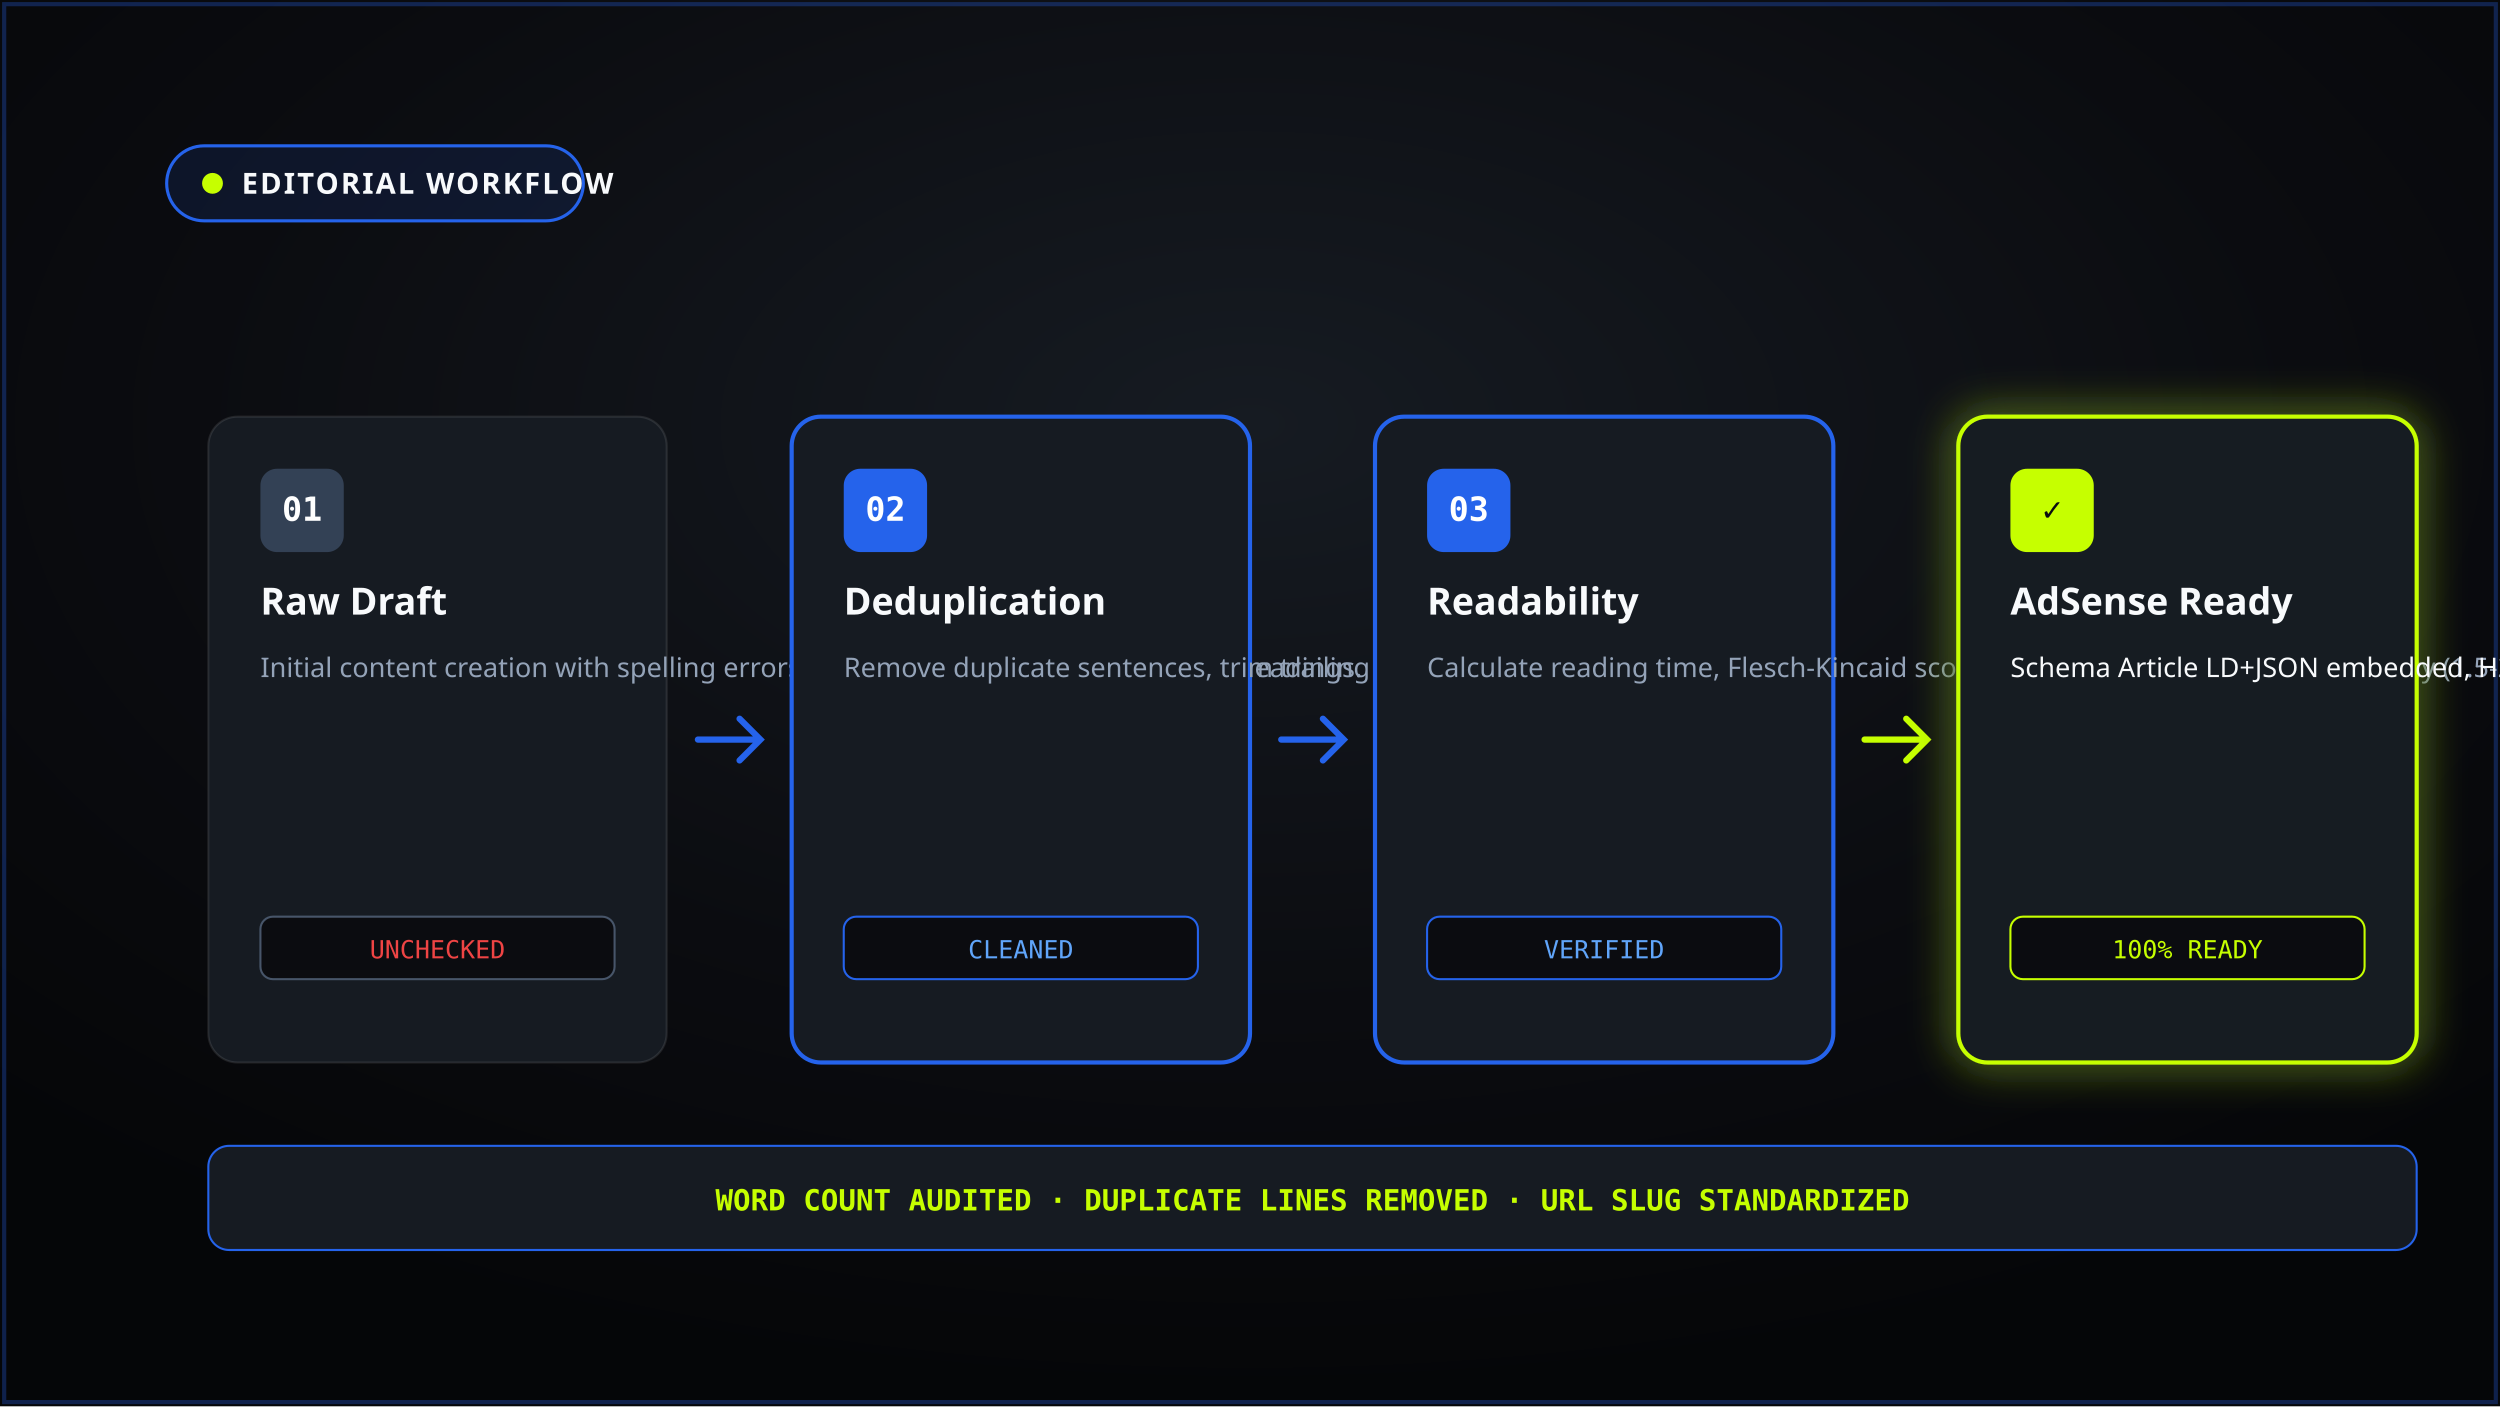
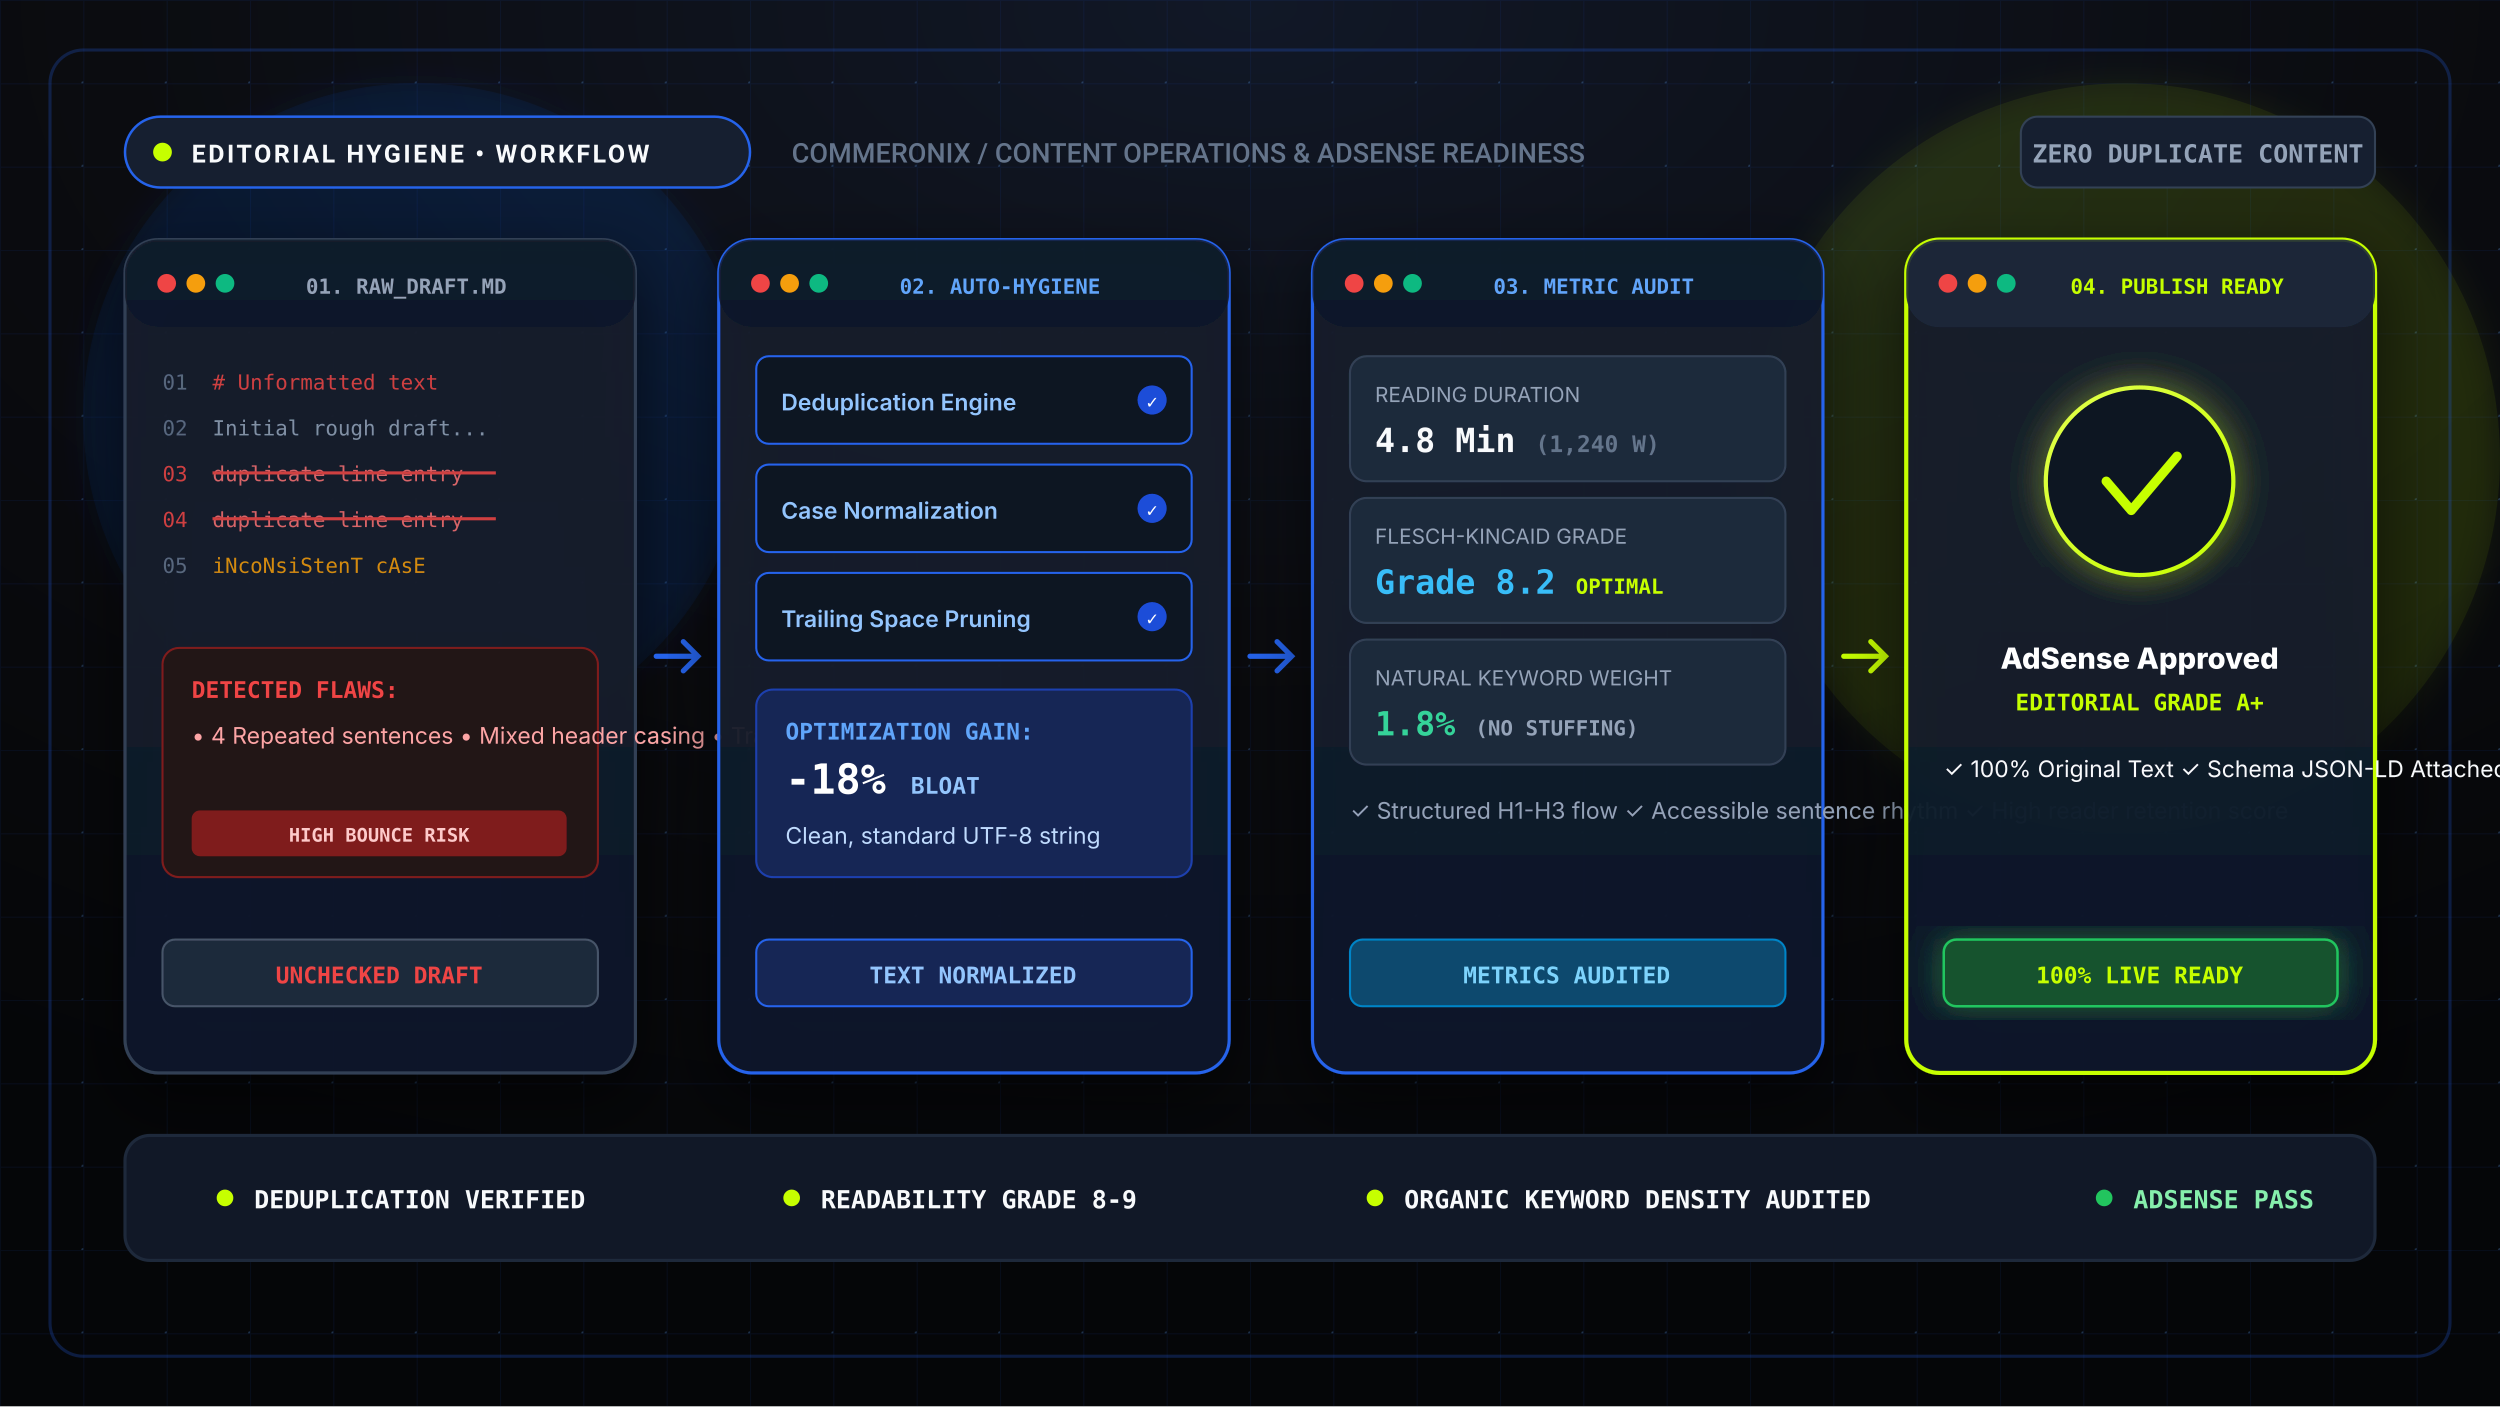
<svg xmlns="http://www.w3.org/2000/svg" viewBox="0 0 1200 675" width="1200" height="675" fill="none">
  <defs>
-     <radialGradient id="bgGrad5" cx="50%" cy="30%" r="70%">
-       <stop offset="0%" stop-color="#161B22" />
-       <stop offset="60%" stop-color="#0B0C10" />
+     <radialGradient id="bg-radial-w" cx="50%" cy="0%" r="90%">
+       <stop offset="0%" stop-color="#111827" />
+       <stop offset="50%" stop-color="#0B0C10" />
      <stop offset="100%" stop-color="#050608" />
    </radialGradient>
-     <filter id="glow5" x="-20%" y="-20%" width="140%" height="140%">
-       <feGaussianBlur stdDeviation="10" result="blur" />
+     <linearGradient id="cobalt-grad-w" x1="0%" y1="0%" x2="100%" y2="100%">
+       <stop offset="0%" stop-color="#60A5FA" />
+       <stop offset="50%" stop-color="#2563EB" />
+       <stop offset="100%" stop-color="#1D4ED8" />
+     </linearGradient>
+     <linearGradient id="lime-grad-w" x1="0%" y1="0%" x2="100%" y2="100%">
+       <stop offset="0%" stop-color="#E2FF4D" />
+       <stop offset="100%" stop-color="#C6FF00" />
+     </linearGradient>
+     <linearGradient id="card-grad-w" x1="0%" y1="0%" x2="0%" y2="100%">
+       <stop offset="0%" stop-color="#161F30" stop-opacity="0.9" />
+       <stop offset="100%" stop-color="#0F172A" stop-opacity="0.95" />
+     </linearGradient>
+     <filter id="soft-glow-w" x="-20%" y="-20%" width="140%" height="140%">
+       <feGaussianBlur stdDeviation="8" result="blur" />
      <feMerge>
        <feMergeNode in="blur" />
        <feMergeNode in="SourceGraphic" />
      </feMerge>
    </filter>
+     <filter id="box-shadow-w" x="-10%" y="-10%" width="120%" height="120%">
+       <feDropShadow dx="0" dy="12" stdDeviation="16" flood-color="#000000" flood-opacity="0.6" />
+     </filter>
+     <pattern id="tech-grid-w" width="40" height="40" patternUnits="userSpaceOnUse">
+       <path d="M 40 0 L 0 0 0 40" fill="none" stroke="#2563EB" stroke-width="1" stroke-opacity="0.08" />
+       <circle cx="40" cy="40" r="1" fill="#60A5FA" fill-opacity="0.25" />
+     </pattern>
  </defs>
-   <rect width="1200" height="675" fill="url(#bgGrad5)" />
-   <rect x="2" y="2" width="1196" height="671" stroke="#2563EB" stroke-width="2" stroke-opacity="0.3" />
-   <rect x="80" y="70" width="200" height="36" rx="18" fill="rgba(37,99,235,0.12)" stroke="#2563EB" stroke-width="1.5" />
-   <circle cx="102" cy="88" r="5" fill="#C6FF00" />
-   <text x="116" y="93" fill="#F8FAFC" font-family="'Plus Jakarta Sans', sans-serif" font-size="14" font-weight="700" letter-spacing="1">EDITORIAL WORKFLOW</text>
-   <rect x="100" y="200" width="220" height="310" rx="14" fill="#161B22" stroke="rgba(255,255,255,0.1)" />
-   <rect x="125" y="225" width="40" height="40" rx="8" fill="#334155" />
-   <text x="145" y="250" text-anchor="middle" fill="#FFFFFF" font-family="'JetBrains Mono', monospace" font-size="16" font-weight="700">01</text>
-   <text x="125" y="295" fill="#F8FAFC" font-family="'Plus Jakarta Sans', sans-serif" font-size="18" font-weight="700">Raw Draft</text>
-   <text x="125" y="325" fill="#94A3B8" font-family="'Plus Jakarta Sans', sans-serif" font-size="13">Initial content creation with spelling errors, duplicate lines, and unformatted headings.</text>
-   <rect x="125" y="440" width="170" height="30" rx="6" fill="#0B0C10" stroke="#475569" stroke-width="1" />
-   <text x="210" y="460" text-anchor="middle" fill="#EF4444" font-family="'JetBrains Mono', monospace" font-size="12">UNCHECKED</text>
-   <path d="M 335 355 L 365 355 M 355 345 L 365 355 L 355 365" stroke="#2563EB" stroke-width="3" stroke-linecap="round" />
-   <rect x="380" y="200" width="220" height="310" rx="14" fill="#161B22" stroke="#2563EB" stroke-width="2" />
-   <rect x="405" y="225" width="40" height="40" rx="8" fill="#2563EB" />
-   <text x="425" y="250" text-anchor="middle" fill="#FFFFFF" font-family="'JetBrains Mono', monospace" font-size="16" font-weight="700">02</text>
-   <text x="405" y="295" fill="#F8FAFC" font-family="'Plus Jakarta Sans', sans-serif" font-size="18" font-weight="700">Deduplication</text>
-   <text x="405" y="325" fill="#94A3B8" font-family="'Plus Jakarta Sans', sans-serif" font-size="13">Remove duplicate sentences, trim trailing spaces, and normalize title casing.</text>
-   <rect x="405" y="440" width="170" height="30" rx="6" fill="#0B0C10" stroke="#2563EB" stroke-width="1" />
-   <text x="490" y="460" text-anchor="middle" fill="#60A5FA" font-family="'JetBrains Mono', monospace" font-size="12">CLEANED</text>
-   <path d="M 615 355 L 645 355 M 635 345 L 645 355 L 635 365" stroke="#2563EB" stroke-width="3" stroke-linecap="round" />
-   <rect x="660" y="200" width="220" height="310" rx="14" fill="#161B22" stroke="#2563EB" stroke-width="2" />
-   <rect x="685" y="225" width="40" height="40" rx="8" fill="#2563EB" />
-   <text x="705" y="250" text-anchor="middle" fill="#FFFFFF" font-family="'JetBrains Mono', monospace" font-size="16" font-weight="700">03</text>
-   <text x="685" y="295" fill="#F8FAFC" font-family="'Plus Jakarta Sans', sans-serif" font-size="18" font-weight="700">Readability</text>
-   <text x="685" y="325" fill="#94A3B8" font-family="'Plus Jakarta Sans', sans-serif" font-size="13">Calculate reading time, Flesch-Kincaid score, and verify natural keyword density (1.5-2%).</text>
-   <rect x="685" y="440" width="170" height="30" rx="6" fill="#0B0C10" stroke="#2563EB" stroke-width="1" />
-   <text x="770" y="460" text-anchor="middle" fill="#60A5FA" font-family="'JetBrains Mono', monospace" font-size="12">VERIFIED</text>
-   <path d="M 895 355 L 925 355 M 915 345 L 925 355 L 915 365" stroke="#C6FF00" stroke-width="3" stroke-linecap="round" />
-   <rect x="940" y="200" width="220" height="310" rx="14" fill="#161B22" stroke="#C6FF00" stroke-width="2" filter="url(#glow5)" />
-   <rect x="965" y="225" width="40" height="40" rx="8" fill="#C6FF00" />
-   <text x="985" y="250" text-anchor="middle" fill="#0B0C10" font-family="'JetBrains Mono', monospace" font-size="16" font-weight="800">✓</text>
-   <text x="965" y="295" fill="#F8FAFC" font-family="'Plus Jakarta Sans', sans-serif" font-size="18" font-weight="700">AdSense Ready</text>
-   <text x="965" y="325" fill="#F8FAFC" font-family="'Plus Jakarta Sans', sans-serif" font-size="13">Schema Article LD+JSON embedded, H1-H3 hierarchy locked, ready for indexing.</text>
-   <rect x="965" y="440" width="170" height="30" rx="6" fill="#0B0C10" stroke="#C6FF00" stroke-width="1" />
-   <text x="1050" y="460" text-anchor="middle" fill="#C6FF00" font-family="'JetBrains Mono', monospace" font-size="12">100% READY</text>
-   <rect x="100" y="550" width="1060" height="50" rx="10" fill="#161B22" stroke="#2563EB" stroke-width="1" />
-   <text x="630" y="581" text-anchor="middle" fill="#C6FF00" font-family="'JetBrains Mono', monospace" font-size="14" font-weight="700">WORD COUNT AUDITED · DUPLICATE LINES REMOVED · URL SLUG STANDARDIZED</text>
+   <rect width="1200" height="675" fill="url(#bg-radial-w)" />
+   <rect width="1200" height="675" fill="url(#tech-grid-w)" />
+   <circle cx="200" cy="200" r="160" fill="#2563EB" fill-opacity="0.08" filter="url(#soft-glow-w)" />
+   <circle cx="1020" cy="220" r="180" fill="#C6FF00" fill-opacity="0.07" filter="url(#soft-glow-w)" />
+   <rect x="24" y="24" width="1152" height="627" rx="16" stroke="#2563EB" stroke-opacity="0.25" stroke-width="1.5" />
+   <g transform="translate(60, 56)">
+     <rect x="0" y="0" width="300" height="34" rx="17" fill="#161F30" stroke="#2563EB" stroke-width="1.2" />
+     <circle cx="18" cy="17" r="4.5" fill="#C6FF00" />
+     <text x="32" y="22" fill="#F8FAFC" font-family="-apple-system, BlinkMacSystemFont, 'Segoe UI', Roboto, sans-serif" font-size="12" font-weight="700" letter-spacing="1.2">EDITORIAL HYGIENE • WORKFLOW</text>
+     <text x="320" y="22" fill="#64748B" font-family="-apple-system, BlinkMacSystemFont, 'Segoe UI', Roboto, sans-serif" font-size="13" font-weight="500">COMMERONIX / CONTENT OPERATIONS &amp; ADSENSE READINESS</text>
+     <rect x="910" y="0" width="170" height="34" rx="8" fill="#161F30" stroke="#334155" stroke-width="1" />
+     <text x="995" y="22" text-anchor="middle" fill="#94A3B8" font-family="'JetBrains Mono', monospace" font-size="12" font-weight="600">ZERO DUPLICATE CONTENT</text>
+   </g>
+   <g transform="translate(60, 115)" filter="url(#box-shadow-w)">
+     <rect width="245" height="400" rx="16" fill="url(#card-grad-w)" stroke="#334155" stroke-width="1.5" />
+     <rect x="0" y="0" width="245" height="42" rx="16" fill="#111827" fill-opacity="0.8" />
+     <circle cx="20" cy="21" r="4.5" fill="#EF4444" />
+     <circle cx="34" cy="21" r="4.5" fill="#F59E0B" />
+     <circle cx="48" cy="21" r="4.5" fill="#10B981" />
+     <text x="135" y="26" text-anchor="middle" fill="#94A3B8" font-family="'JetBrains Mono', monospace" font-size="10" font-weight="600">01. RAW_DRAFT.MD</text>
+     <g transform="translate(18, 56)">
+       <g opacity="0.85">
+         <text x="0" y="16" fill="#64748B" font-family="'JetBrains Mono', monospace" font-size="10">01</text>
+         <text x="24" y="16" fill="#EF4444" font-family="'JetBrains Mono', monospace" font-size="10"># Unformatted text</text>
+         <text x="0" y="38" fill="#64748B" font-family="'JetBrains Mono', monospace" font-size="10">02</text>
+         <text x="24" y="38" fill="#94A3B8" font-family="'JetBrains Mono', monospace" font-size="10">Initial rough draft...</text>
+         <text x="0" y="60" fill="#EF4444" font-family="'JetBrains Mono', monospace" font-size="10">03</text>
+         <text x="24" y="60" fill="#F87171" font-family="'JetBrains Mono', monospace" font-size="10">duplicate line entry</text>
+         <line x1="24" y1="56" x2="160" y2="56" stroke="#EF4444" stroke-width="1.5" />
+         <text x="0" y="82" fill="#EF4444" font-family="'JetBrains Mono', monospace" font-size="10">04</text>
+         <text x="24" y="82" fill="#F87171" font-family="'JetBrains Mono', monospace" font-size="10">duplicate line entry</text>
+         <line x1="24" y1="78" x2="160" y2="78" stroke="#EF4444" stroke-width="1.5" />
+         <text x="0" y="104" fill="#64748B" font-family="'JetBrains Mono', monospace" font-size="10">05</text>
+         <text x="24" y="104" fill="#F59E0B" font-family="'JetBrains Mono', monospace" font-size="10">iNcoNsiStenT cAsE</text>
+       </g>
+       <rect x="0" y="140" width="209" height="110" rx="8" fill="#241215" stroke="#7F1D1D" stroke-width="1" />
+       <text x="14" y="164" fill="#EF4444" font-family="'JetBrains Mono', monospace" font-size="11" font-weight="700">DETECTED FLAWS:</text>
+       <text x="14" y="186" fill="#FCA5A5" font-family="-apple-system, BlinkMacSystemFont, sans-serif" font-size="11">
+         • 4 Repeated sentences<br />
+         • Mixed header casing<br />
+         • Trailing whitespace bloat
+       </text>
+       <rect x="14" y="218" width="180" height="22" rx="4" fill="#7F1D1D" />
+       <text x="104" y="233" text-anchor="middle" fill="#FECACA" font-family="'JetBrains Mono', monospace" font-size="9" font-weight="700">HIGH BOUNCE RISK</text>
+       <rect x="0" y="280" width="209" height="32" rx="6" fill="#1E293B" stroke="#475569" stroke-width="1" />
+       <text x="104" y="301" text-anchor="middle" fill="#EF4444" font-family="'JetBrains Mono', monospace" font-size="11" font-weight="700">UNCHECKED DRAFT</text>
+     </g>
+   </g>
+   <path d="M 315 315 L 335 315 M 328 308 L 335 315 L 328 322" stroke="#2563EB" stroke-width="2.5" stroke-linecap="round" />
+   <g transform="translate(345, 115)" filter="url(#box-shadow-w)">
+     <rect width="245" height="400" rx="16" fill="url(#card-grad-w)" stroke="#2563EB" stroke-width="1.5" />
+     <rect x="0" y="0" width="245" height="42" rx="16" fill="#111827" fill-opacity="0.8" />
+     <circle cx="20" cy="21" r="4.5" fill="#EF4444" />
+     <circle cx="34" cy="21" r="4.5" fill="#F59E0B" />
+     <circle cx="48" cy="21" r="4.5" fill="#10B981" />
+     <text x="135" y="26" text-anchor="middle" fill="#60A5FA" font-family="'JetBrains Mono', monospace" font-size="10" font-weight="700">02. AUTO-HYGIENE</text>
+     <g transform="translate(18, 56)">
+       <g transform="translate(0, 0)">
+         <rect width="209" height="42" rx="6" fill="#0B1324" stroke="#2563EB" stroke-width="1" />
+         <text x="12" y="26" fill="#93C5FD" font-family="-apple-system, BlinkMacSystemFont, sans-serif" font-size="11" font-weight="600">Deduplication Engine</text>
+         <circle cx="190" cy="21" r="7" fill="#1D4ED8" />
+         <text x="190" y="25" text-anchor="middle" fill="#FFFFFF" font-family="'JetBrains Mono', monospace" font-size="9">✓</text>
+       </g>
+       <g transform="translate(0, 52)">
+         <rect width="209" height="42" rx="6" fill="#0B1324" stroke="#2563EB" stroke-width="1" />
+         <text x="12" y="26" fill="#93C5FD" font-family="-apple-system, BlinkMacSystemFont, sans-serif" font-size="11" font-weight="600">Case Normalization</text>
+         <circle cx="190" cy="21" r="7" fill="#1D4ED8" />
+         <text x="190" y="25" text-anchor="middle" fill="#FFFFFF" font-family="'JetBrains Mono', monospace" font-size="9">✓</text>
+       </g>
+       <g transform="translate(0, 104)">
+         <rect width="209" height="42" rx="6" fill="#0B1324" stroke="#2563EB" stroke-width="1" />
+         <text x="12" y="26" fill="#93C5FD" font-family="-apple-system, BlinkMacSystemFont, sans-serif" font-size="11" font-weight="600">Trailing Space Pruning</text>
+         <circle cx="190" cy="21" r="7" fill="#1D4ED8" />
+         <text x="190" y="25" text-anchor="middle" fill="#FFFFFF" font-family="'JetBrains Mono', monospace" font-size="9">✓</text>
+       </g>
+       <g transform="translate(0, 160)">
+         <rect width="209" height="90" rx="8" fill="#172554" stroke="#1E40AF" stroke-width="1" />
+         <text x="14" y="24" fill="#60A5FA" font-family="'JetBrains Mono', monospace" font-size="11" font-weight="700">OPTIMIZATION GAIN:</text>
+         <text x="14" y="50" fill="#FFFFFF" font-family="'JetBrains Mono', monospace" font-size="20" font-weight="800">-18% <tspan fill="#93C5FD" font-size="11">BLOAT</tspan>
+         </text>
+         <text x="14" y="74" fill="#BFDBFE" font-family="-apple-system, BlinkMacSystemFont, sans-serif" font-size="11">Clean, standard UTF-8 string</text>
+       </g>
+       <rect x="0" y="280" width="209" height="32" rx="6" fill="#172554" stroke="#2563EB" stroke-width="1" />
+       <text x="104" y="301" text-anchor="middle" fill="#93C5FD" font-family="'JetBrains Mono', monospace" font-size="11" font-weight="700">TEXT NORMALIZED</text>
+     </g>
+   </g>
+   <path d="M 600 315 L 620 315 M 613 308 L 620 315 L 613 322" stroke="#2563EB" stroke-width="2.5" stroke-linecap="round" />
+   <g transform="translate(630, 115)" filter="url(#box-shadow-w)">
+     <rect width="245" height="400" rx="16" fill="url(#card-grad-w)" stroke="#2563EB" stroke-width="1.5" />
+     <rect x="0" y="0" width="245" height="42" rx="16" fill="#111827" fill-opacity="0.8" />
+     <circle cx="20" cy="21" r="4.5" fill="#EF4444" />
+     <circle cx="34" cy="21" r="4.5" fill="#F59E0B" />
+     <circle cx="48" cy="21" r="4.5" fill="#10B981" />
+     <text x="135" y="26" text-anchor="middle" fill="#60A5FA" font-family="'JetBrains Mono', monospace" font-size="10" font-weight="700">03. METRIC AUDIT</text>
+     <g transform="translate(18, 56)">
+       <g transform="translate(0, 0)">
+         <rect width="209" height="60" rx="8" fill="#1E293B" stroke="#334155" stroke-width="1" />
+         <text x="12" y="22" fill="#94A3B8" font-family="-apple-system, BlinkMacSystemFont, sans-serif" font-size="10">READING DURATION</text>
+         <text x="12" y="46" fill="#F8FAFC" font-family="'JetBrains Mono', monospace" font-size="16" font-weight="700">4.8 Min <tspan fill="#64748B" font-size="11">(1,240 W)</tspan>
+         </text>
+       </g>
+       <g transform="translate(0, 68)">
+         <rect width="209" height="60" rx="8" fill="#1E293B" stroke="#334155" stroke-width="1" />
+         <text x="12" y="22" fill="#94A3B8" font-family="-apple-system, BlinkMacSystemFont, sans-serif" font-size="10">FLESCH-KINCAID GRADE</text>
+         <text x="12" y="46" fill="#38BDF8" font-family="'JetBrains Mono', monospace" font-size="16" font-weight="700">Grade 8.2 <tspan fill="#C6FF00" font-size="10">OPTIMAL</tspan>
+         </text>
+       </g>
+       <g transform="translate(0, 136)">
+         <rect width="209" height="60" rx="8" fill="#1E293B" stroke="#334155" stroke-width="1" />
+         <text x="12" y="22" fill="#94A3B8" font-family="-apple-system, BlinkMacSystemFont, sans-serif" font-size="10">NATURAL KEYWORD WEIGHT</text>
+         <text x="12" y="46" fill="#34D399" font-family="'JetBrains Mono', monospace" font-size="16" font-weight="700">1.8% <tspan fill="#94A3B8" font-size="10">(NO STUFFING)</tspan>
+         </text>
+       </g>
+       <g transform="translate(0, 206)">
+         <text x="0" y="16" fill="#94A3B8" font-family="-apple-system, BlinkMacSystemFont, sans-serif" font-size="11">
+           ✓ Structured H1-H3 flow<br />
+           ✓ Accessible sentence rhythm<br />
+           ✓ High reader retention score
+         </text>
+       </g>
+       <rect x="0" y="280" width="209" height="32" rx="6" fill="#0C4A6E" stroke="#0284C7" stroke-width="1" />
+       <text x="104" y="301" text-anchor="middle" fill="#7DD3FC" font-family="'JetBrains Mono', monospace" font-size="11" font-weight="700">METRICS AUDITED</text>
+     </g>
+   </g>
+   <path d="M 885 315 L 905 315 M 898 308 L 905 315 L 898 322" stroke="#C6FF00" stroke-width="2.5" stroke-linecap="round" />
+   <g transform="translate(915, 115)" filter="url(#box-shadow-w)">
+     <rect width="225" height="400" rx="16" fill="url(#card-grad-w)" stroke="#C6FF00" stroke-width="2" />
+     <rect x="0" y="0" width="225" height="42" rx="16" fill="#1E293B" fill-opacity="0.9" />
+     <circle cx="20" cy="21" r="4.5" fill="#EF4444" />
+     <circle cx="34" cy="21" r="4.5" fill="#F59E0B" />
+     <circle cx="48" cy="21" r="4.5" fill="#10B981" />
+     <text x="130" y="26" text-anchor="middle" fill="#C6FF00" font-family="'JetBrains Mono', monospace" font-size="10" font-weight="800">04. PUBLISH READY</text>
+     <g transform="translate(18, 56)">
+       <g transform="translate(94, 60)">
+         <circle cx="0" cy="0" r="45" fill="#0B1324" stroke="url(#lime-grad-w)" stroke-width="2" filter="url(#soft-glow-w)" />
+         <path d="M -16 0 L -4 14 L 18 -12" fill="none" stroke="#C6FF00" stroke-width="4.5" stroke-linecap="round" stroke-linejoin="round" />
+       </g>
+       <g transform="translate(0, 130)">
+         <text x="94" y="20" text-anchor="middle" fill="#FFFFFF" font-family="-apple-system, BlinkMacSystemFont, sans-serif" font-size="14" font-weight="800">AdSense Approved</text>
+         <text x="94" y="40" text-anchor="middle" fill="#C6FF00" font-family="'JetBrains Mono', monospace" font-size="11" font-weight="700">EDITORIAL GRADE A+</text>
+         <g transform="translate(0, 56)">
+           <text x="0" y="16" fill="#F8FAFC" font-family="-apple-system, BlinkMacSystemFont, sans-serif" font-size="11">
+             ✓ 100% Original Text<br />
+             ✓ Schema JSON-LD Attached<br />
+             ✓ High Advertiser RPM Value<br />
+             ✓ Fast Google Indexation
+           </text>
+         </g>
+       </g>
+       <rect x="0" y="280" width="189" height="32" rx="6" fill="#14532D" stroke="#22C55E" stroke-width="1.2" filter="url(#soft-glow-w)" />
+       <text x="94" y="301" text-anchor="middle" fill="#C6FF00" font-family="'JetBrains Mono', monospace" font-size="11" font-weight="800">100% LIVE READY</text>
+     </g>
+   </g>
+   <g transform="translate(60, 545)">
+     <rect width="1080" height="60" rx="12" fill="#111827" stroke="#1E293B" stroke-width="1.5" />
+     <g transform="translate(40, 20)">
+       <circle cx="8" cy="10" r="4" fill="#C6FF00" />
+       <text x="22" y="15" fill="#F8FAFC" font-family="'JetBrains Mono', monospace" font-size="12" font-weight="700">DEDUPLICATION VERIFIED</text>
+       <circle cx="280" cy="10" r="4" fill="#C6FF00" />
+       <text x="294" y="15" fill="#F8FAFC" font-family="'JetBrains Mono', monospace" font-size="12" font-weight="700">READABILITY GRADE 8-9</text>
+       <circle cx="560" cy="10" r="4" fill="#C6FF00" />
+       <text x="574" y="15" fill="#F8FAFC" font-family="'JetBrains Mono', monospace" font-size="12" font-weight="700">ORGANIC KEYWORD DENSITY AUDITED</text>
+       <circle cx="910" cy="10" r="4" fill="#22C55E" />
+       <text x="924" y="15" fill="#86EFAC" font-family="'JetBrains Mono', monospace" font-size="12" font-weight="700">ADSENSE PASS</text>
+     </g>
+   </g>
</svg>
